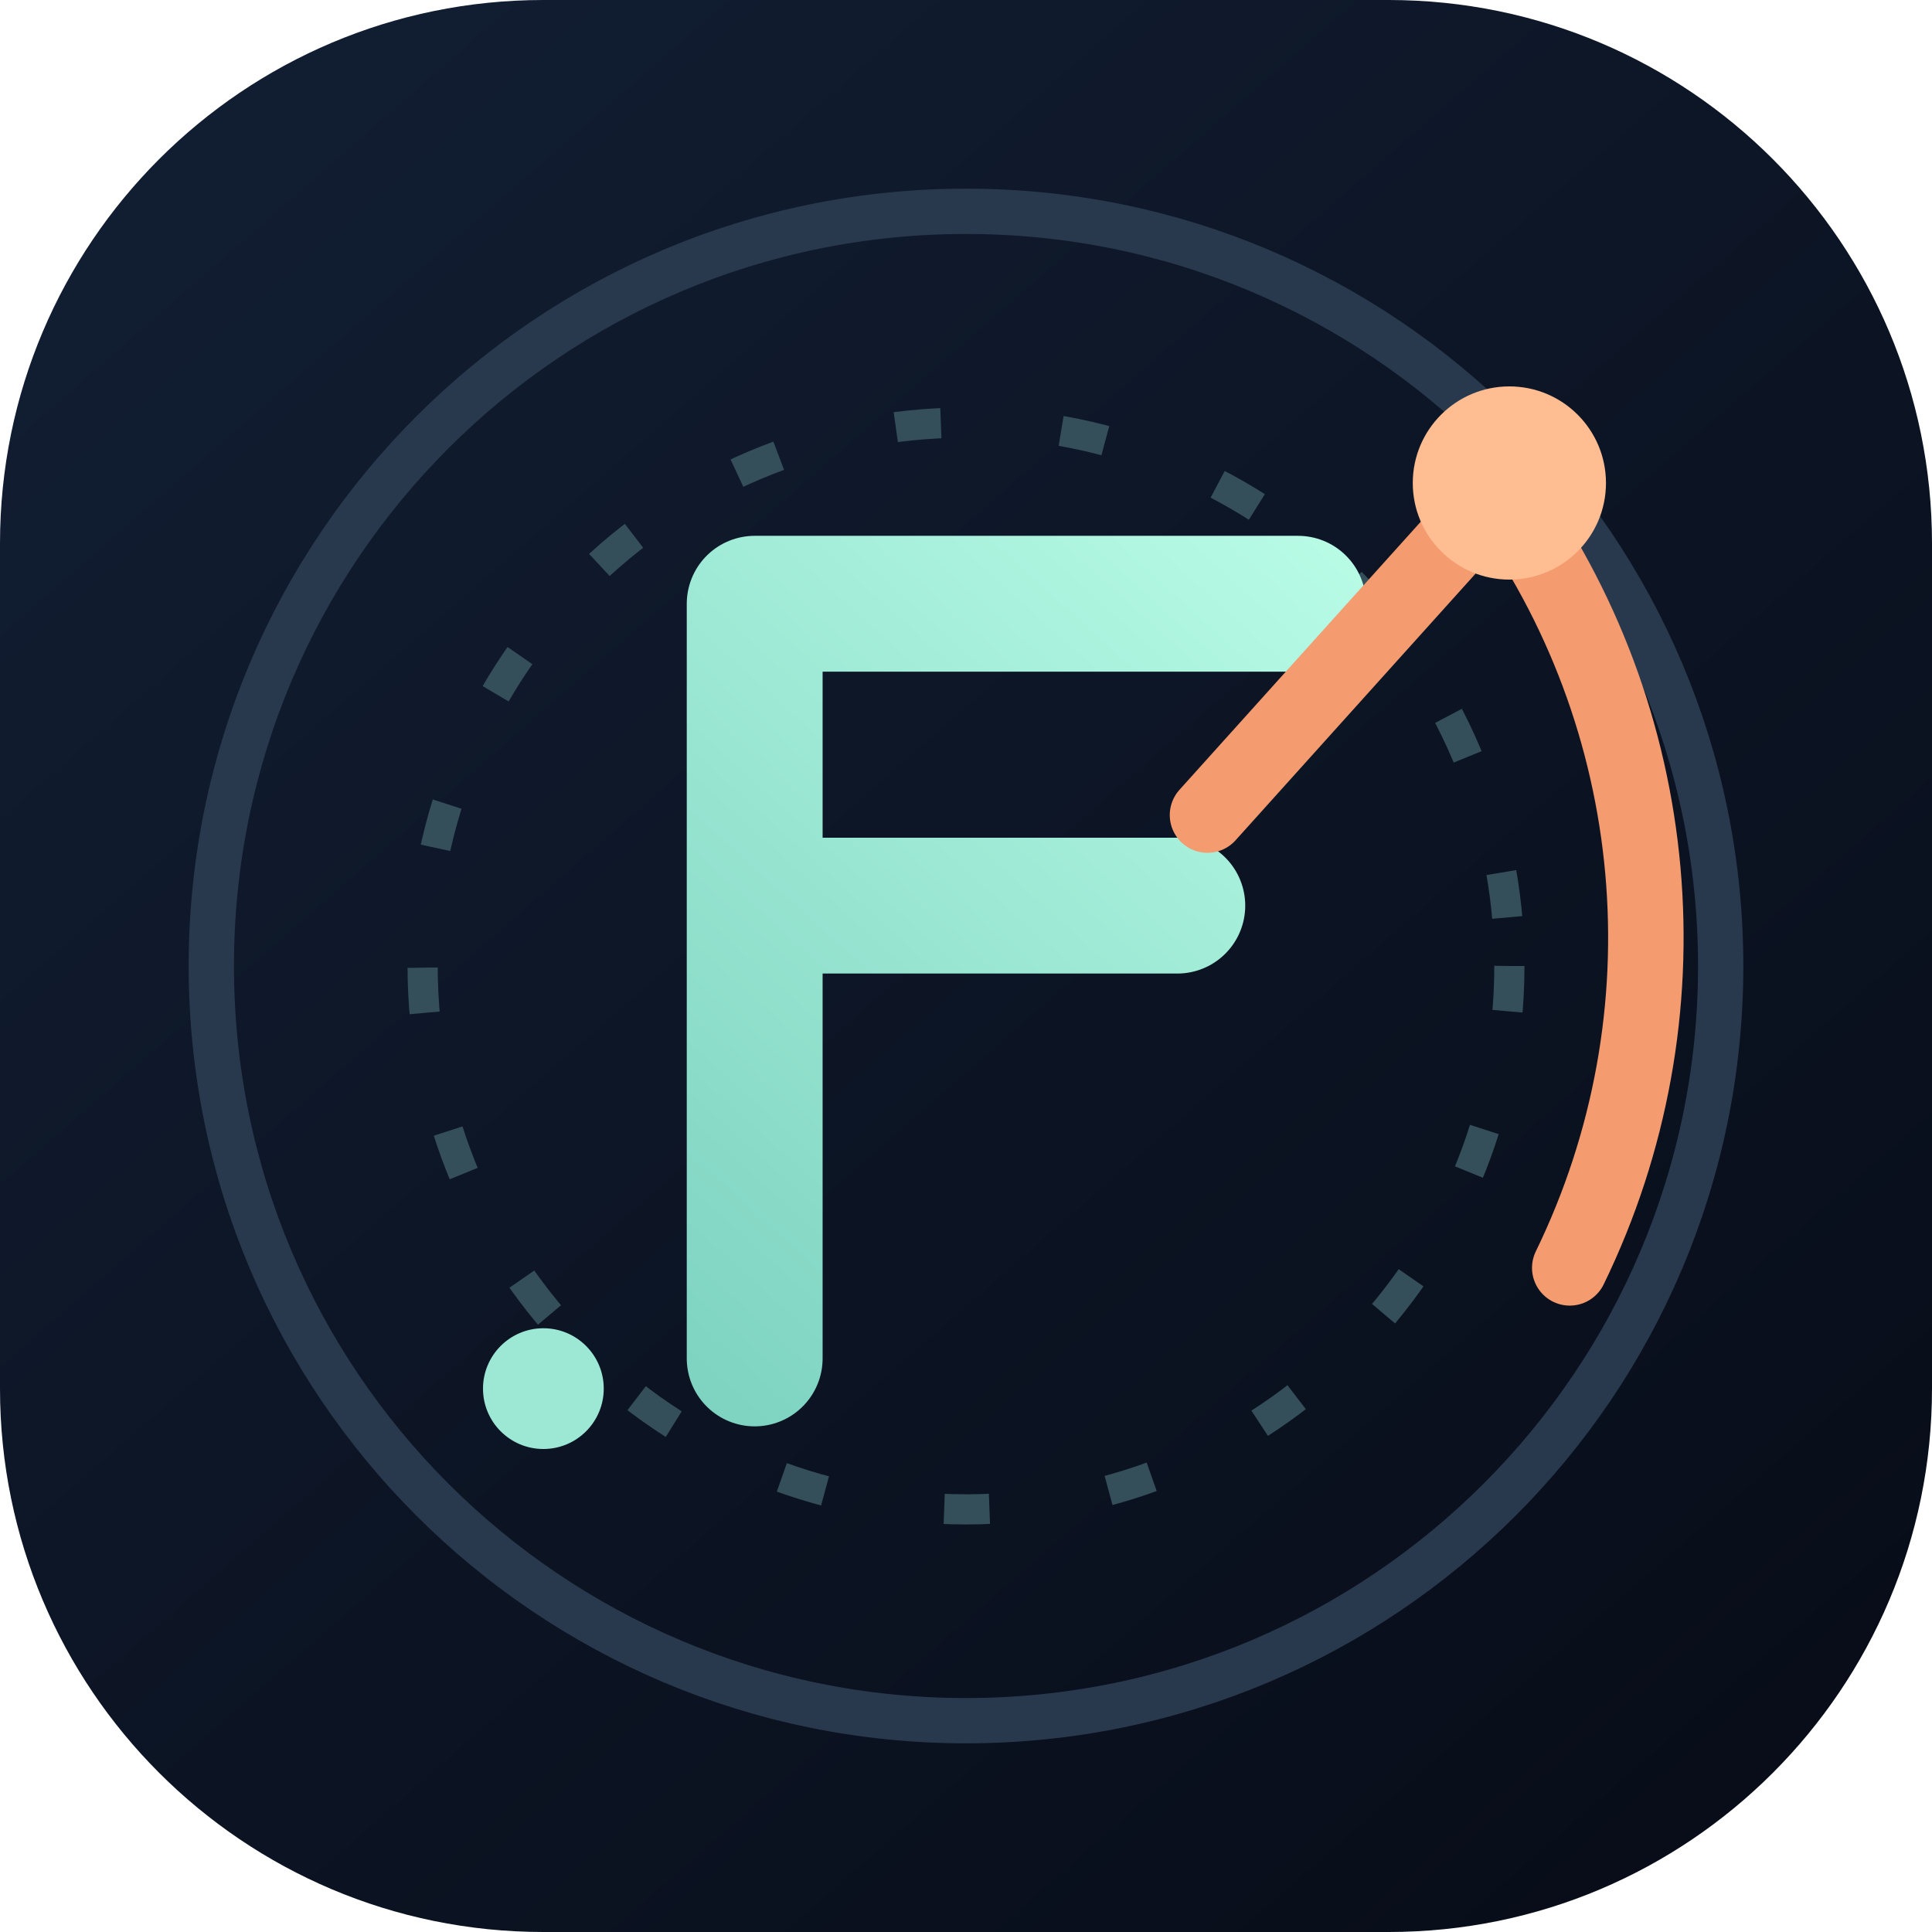
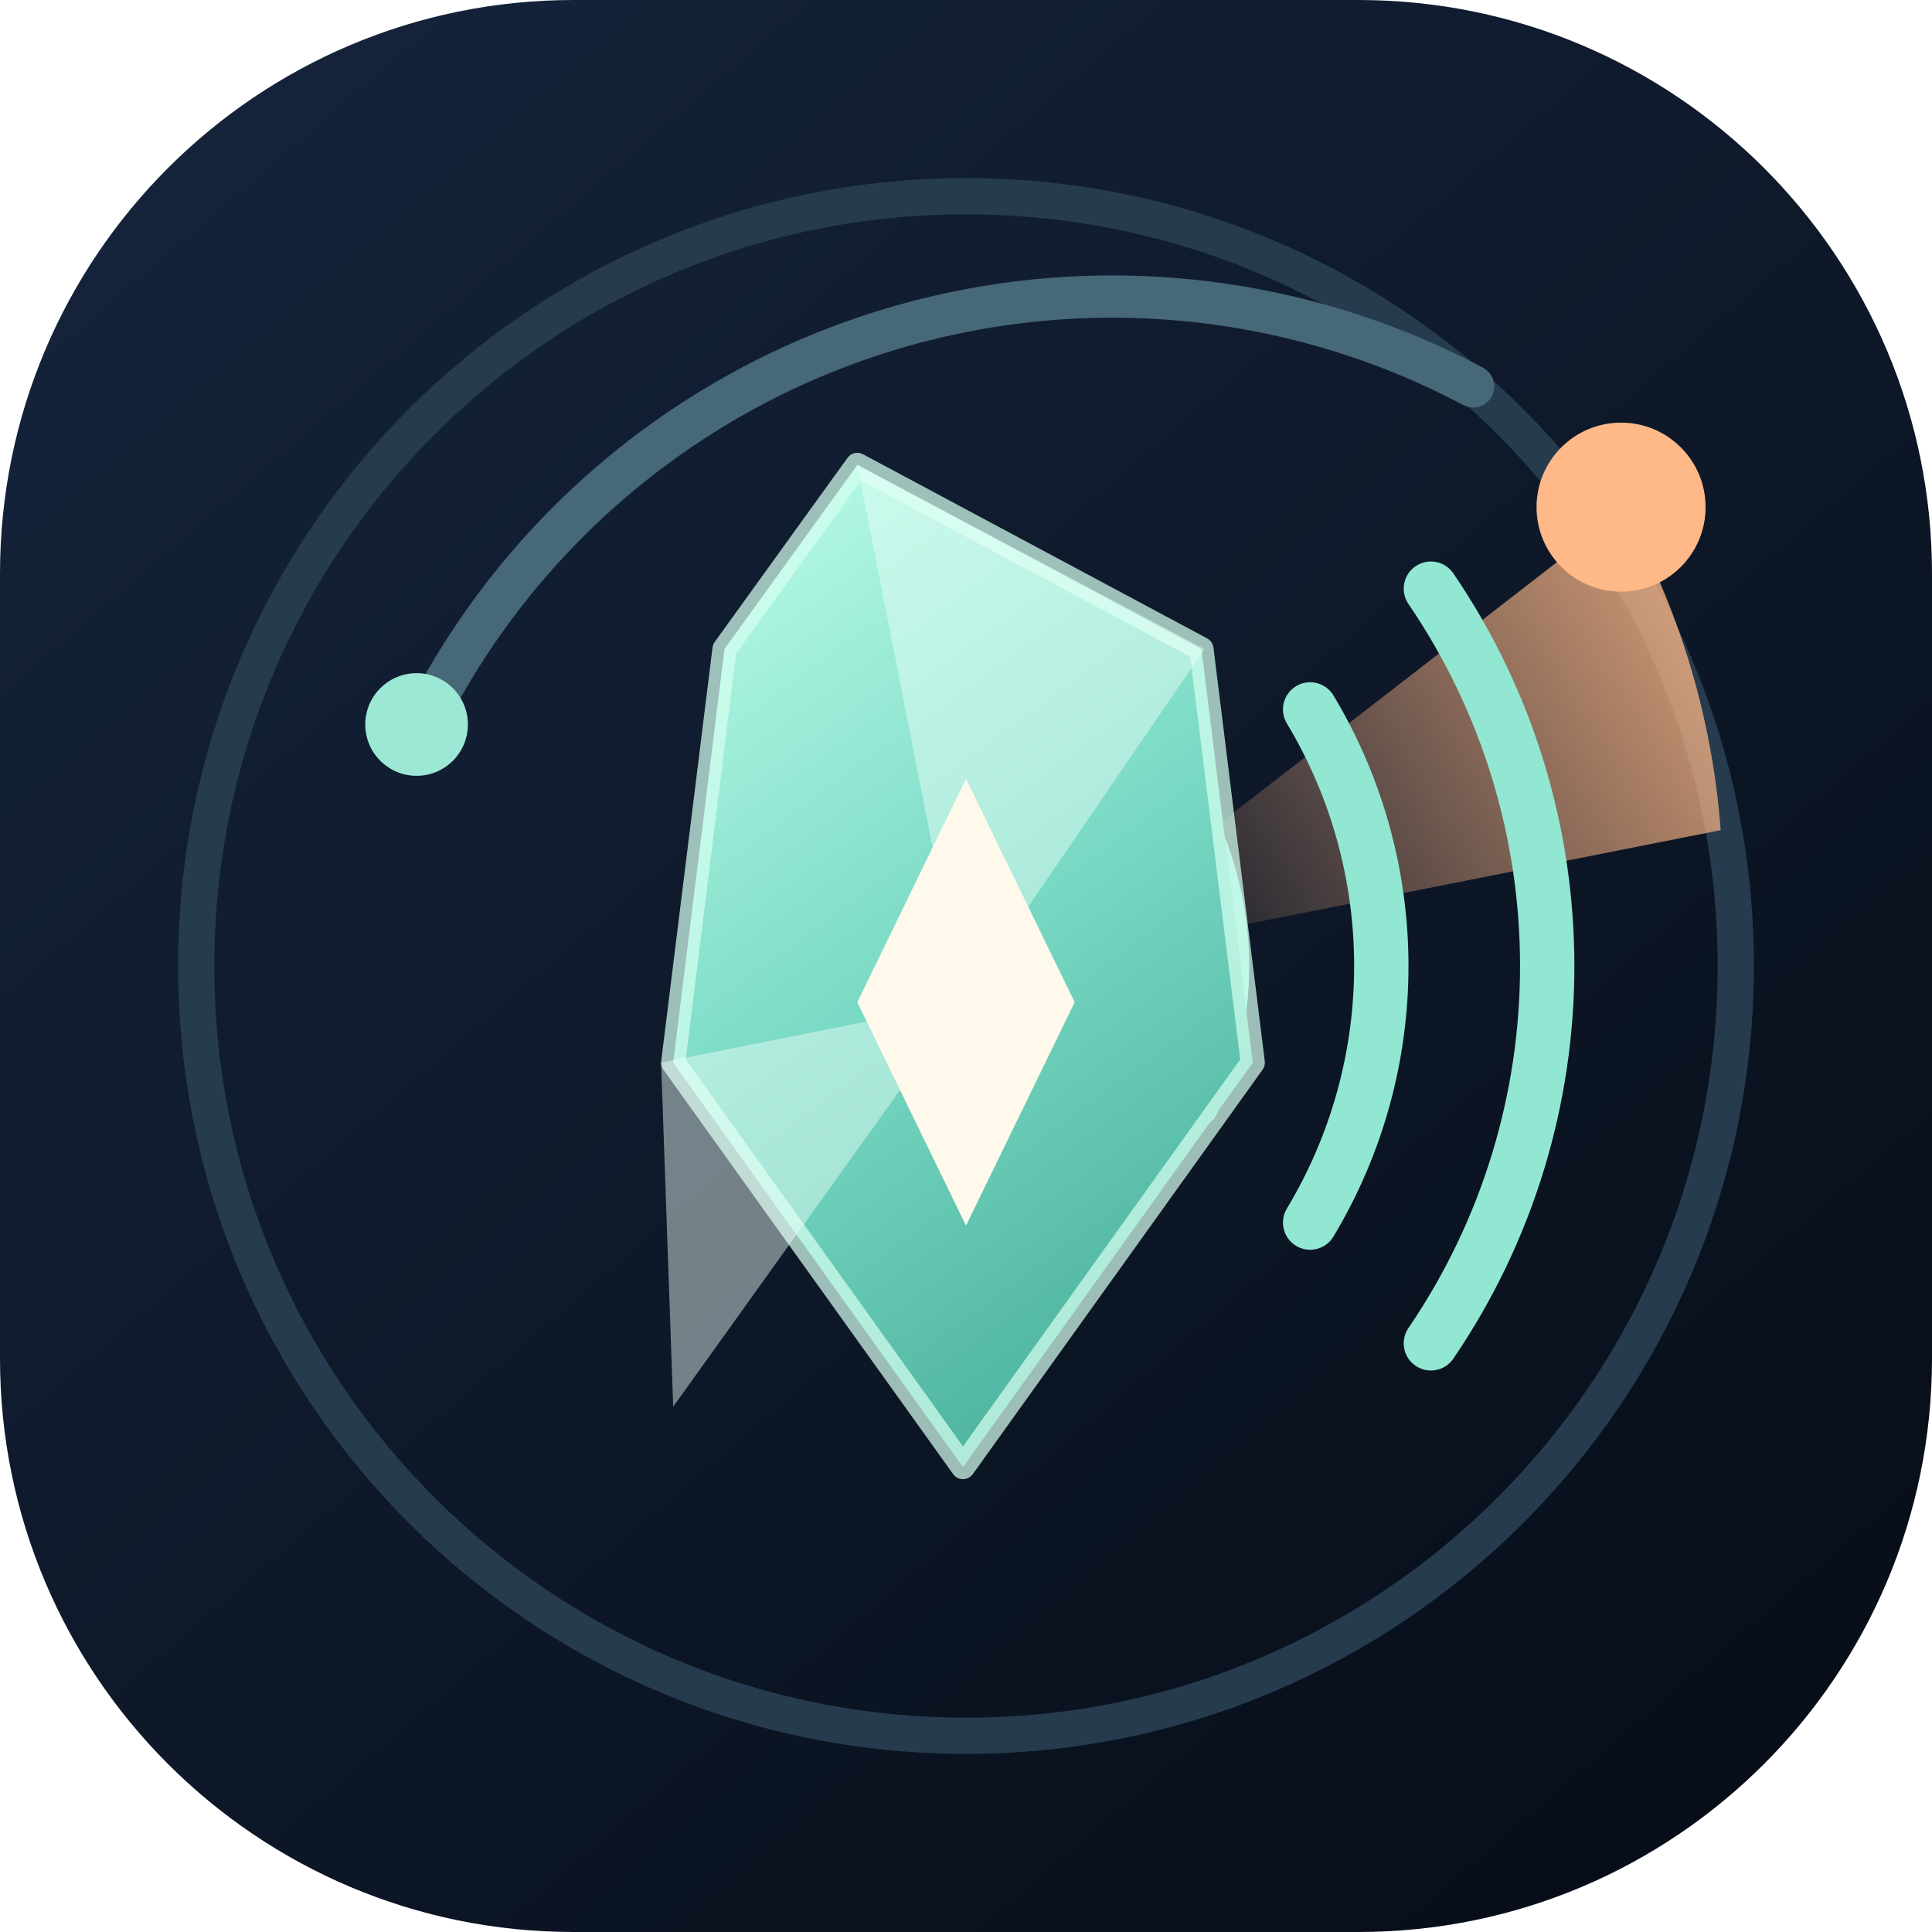
- <svg xmlns="http://www.w3.org/2000/svg" viewBox="0 0 64 64" role="img" aria-label="ForgeRadar mark">
+ <svg xmlns="http://www.w3.org/2000/svg" viewBox="0 0 64 64" role="img" aria-label="ForgeRadar crystal radar mark">
  <defs>
-     <linearGradient id="field" x1="8" y1="5" x2="56" y2="60" gradientUnits="userSpaceOnUse">
-       <stop stop-color="#111d31" />
-       <stop offset="1" stop-color="#080d19" />
+     <linearGradient id="field" x1="8" y1="4" x2="56" y2="60" gradientUnits="userSpaceOnUse">
+       <stop stop-color="#14233a" />
+       <stop offset="1" stop-color="#080e19" />
    </linearGradient>
-     <linearGradient id="signal" x1="19" y1="47" x2="47" y2="16" gradientUnits="userSpaceOnUse">
-       <stop stop-color="#78cfbd" />
-       <stop offset="1" stop-color="#bdffe9" />
+     <linearGradient id="crystal" x1="18" y1="18" x2="40" y2="48" gradientUnits="userSpaceOnUse">
+       <stop stop-color="#c1ffec" />
+       <stop offset=".52" stop-color="#77d8c3" />
+       <stop offset="1" stop-color="#42a995" />
+     </linearGradient>
+     <linearGradient id="beam" x1="36" y1="29" x2="55" y2="18" gradientUnits="userSpaceOnUse">
+       <stop stop-color="#ffb887" stop-opacity="0" />
+       <stop offset="1" stop-color="#ffb887" stop-opacity=".8" />
    </linearGradient>
  </defs>
-   <rect width="64" height="64" rx="18" fill="url(#field)" />
-   <circle cx="32" cy="32" r="25" fill="none" stroke="#29394d" stroke-width="1.5" />
-   <path d="M49.7 16.3A25 25 0 0 1 52 42" fill="none" stroke="#f49b70" stroke-width="2.5" stroke-linecap="round" />
-   <circle cx="32" cy="32" r="18" fill="none" stroke="#344e5a" stroke-width="1" stroke-dasharray="1.5 4" />
-   <path d="M43 20H25v25M25 30h14" fill="none" stroke="url(#signal)" stroke-width="4.5" stroke-linecap="round" stroke-linejoin="round" />
-   <path d="m40 27 9-10" stroke="#f49b70" stroke-width="2.5" stroke-linecap="round" />
-   <circle cx="50" cy="16" r="3.2" fill="#ffbd91" />
-   <circle cx="18" cy="46" r="2" fill="#9ce8d5" />
+   <rect width="64" height="64" rx="19" fill="url(#field)" />
+   <circle cx="32" cy="32" r="25.5" fill="none" stroke="#263b4e" stroke-width="1.2" />
+   <path d="M13.9 24.2A25.5 25.5 0 0 1 48.8 12.8" fill="none" stroke="#466878" stroke-width="1.4" stroke-linecap="round" />
+   <path d="M34.3 32 53.8 16.9A25.5 25.5 0 0 1 57 27.5Z" fill="url(#beam)" />
+   <path d="M39.5 27.5a10.8 10.8 0 0 1 0 9M43.4 23.5a16.5 16.5 0 0 1 0 17M47.4 19.5a22.2 22.2 0 0 1 0 25" fill="none" stroke="#91e7d2" stroke-width="1.8" stroke-linecap="round" />
+   <path d="m28.4 15.4 11.4 6.1 1.7 13.7-9.6 13.4-9.6-13.4L24 21.5Z" fill="url(#crystal)" stroke="#d4fff0" stroke-opacity=".72" stroke-width=".8" stroke-linejoin="round" />
+   <path d="m28.4 15.4 3.5 17.8 8-11.7ZM21.9 35.2l10-2-9.6 13.4Z" fill="#eafff7" fill-opacity=".46" />
+   <path d="m32 25.8 3.6 7.4-3.6 7.4-3.6-7.4Z" fill="#fff9eb" />
+   <circle cx="53.7" cy="16.8" r="2.8" fill="#ffb887" />
+   <circle cx="13.8" cy="24" r="1.7" fill="#9ce8d5" />
</svg>
